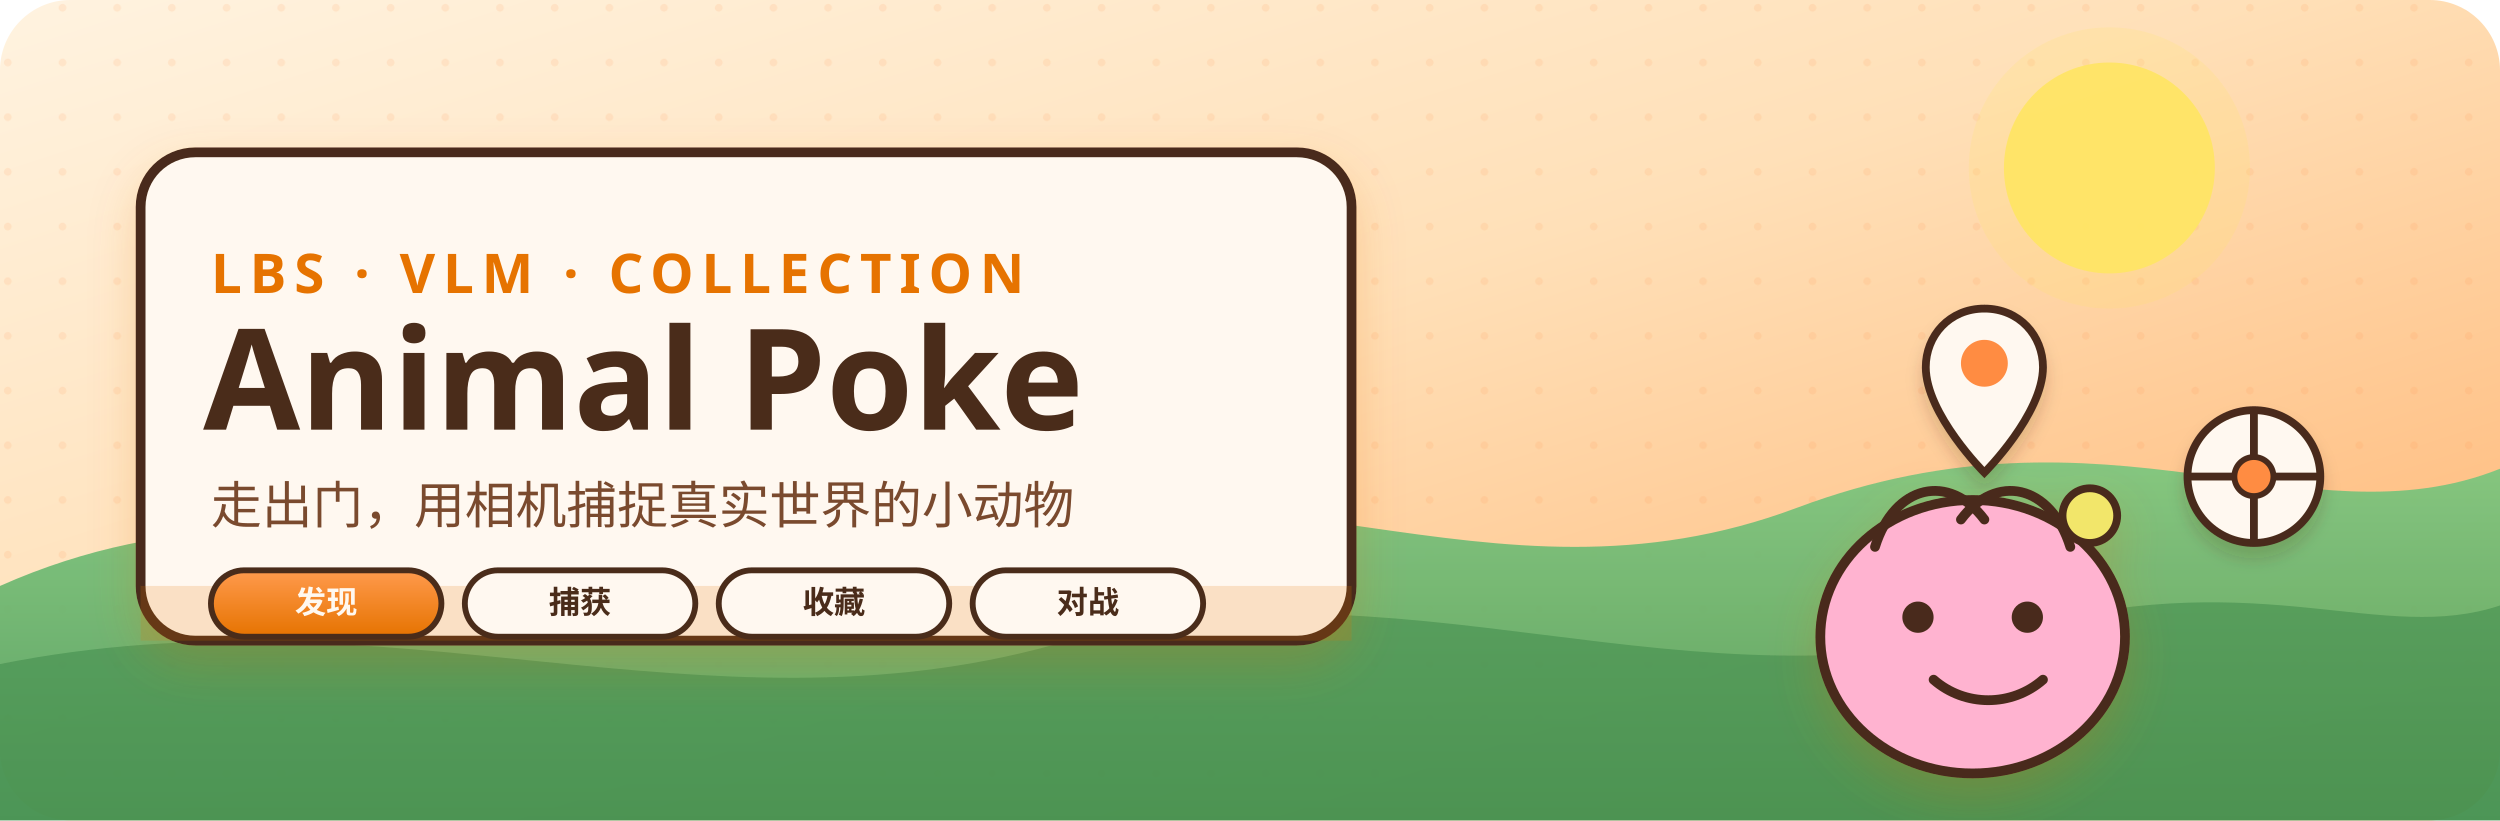
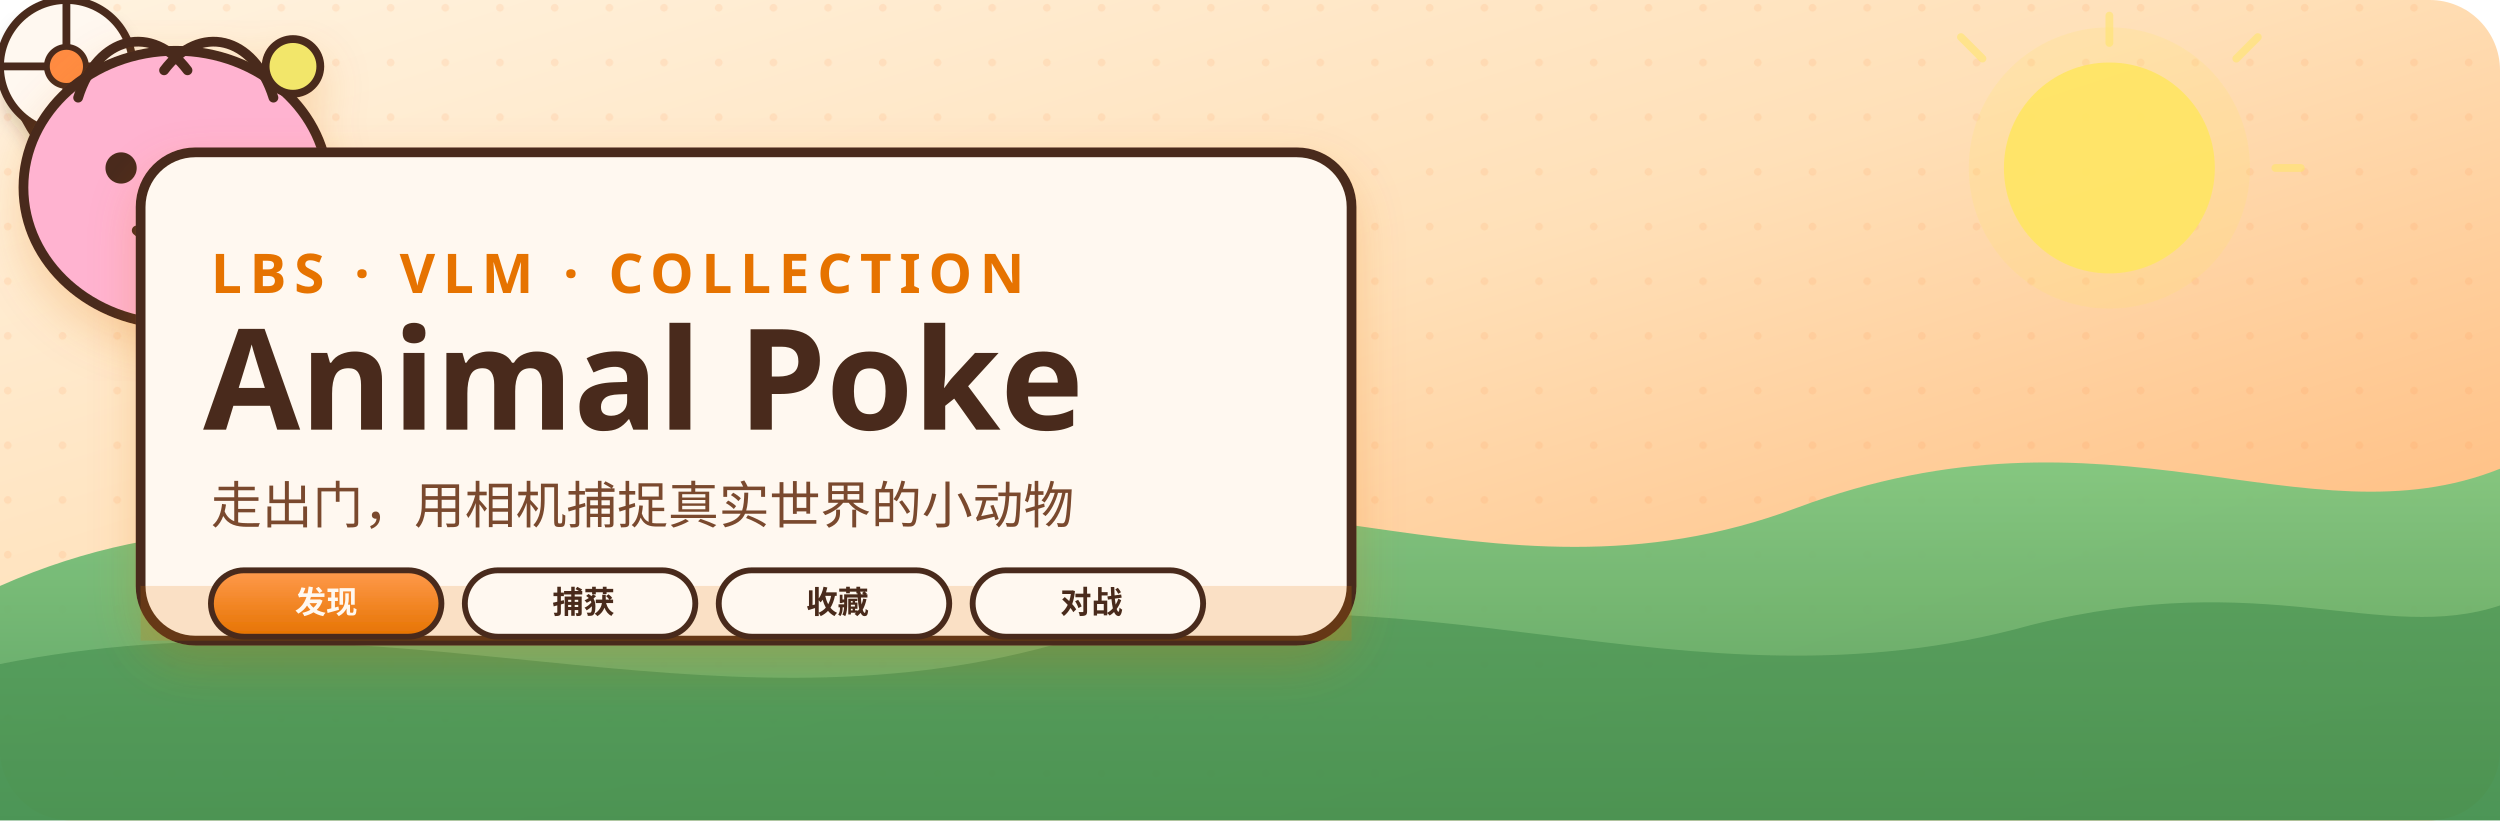
<svg xmlns="http://www.w3.org/2000/svg" width="1280" height="420" viewBox="0 0 1280 420" role="img" aria-label="Animal Poke banner">
  <defs>
    <linearGradient id="sky" x1="0" y1="0" x2="1" y2="1">
-       <stop offset="0%" stop-color="#FFF3E0" />
+       <stop offset="0%" stop-color="#FFF3E0">
+         <animate attributeName="stop-color" values="#FFF3E0;#FFE8C8;#FFF3E0" dur="8s" repeatCount="indefinite" />
+       </stop>
      <stop offset="45%" stop-color="#FFE0B8" />
-       <stop offset="100%" stop-color="#FFB06B" />
+       <stop offset="100%" stop-color="#FFB06B">
+         <animate attributeName="stop-color" values="#FFB06B;#FF9A4D;#FFB06B" dur="8s" repeatCount="indefinite" />
+       </stop>
    </linearGradient>
    <linearGradient id="hill" x1="0" y1="0" x2="0" y2="1">
      <stop offset="0%" stop-color="#7BC67E" />
      <stop offset="100%" stop-color="#4E9A57" />
    </linearGradient>
    <linearGradient id="btn" x1="0" y1="0" x2="0" y2="1">
      <stop offset="0%" stop-color="#FF9A4D" />
      <stop offset="100%" stop-color="#E67300" />
    </linearGradient>
    <filter id="soft" x="-20%" y="-20%" width="140%" height="140%">
      <feDropShadow dx="0" dy="10" stdDeviation="12" flood-color="#E67300" flood-opacity="0.22" />
    </filter>
    <filter id="pop" x="-20%" y="-20%" width="140%" height="140%">
      <feDropShadow dx="0" dy="6" stdDeviation="4" flood-color="#4A2C1A" flood-opacity="0.18" />
    </filter>
    <pattern id="dots" width="28" height="28" patternUnits="userSpaceOnUse">
      <circle cx="4" cy="4" r="2" fill="#FF8C42" opacity="0.12" />
+       <animateTransform attributeName="patternTransform" type="translate" values="0 0;14 10;0 0" dur="12s" repeatCount="indefinite" />
    </pattern>
  </defs>
  <rect width="1280" height="420" rx="36" fill="url(#sky)" />
  <rect width="1280" height="420" rx="36" fill="url(#dots)" />
-   <circle cx="1080" cy="86" r="54" fill="#FFE566" opacity="0.95" />
-   <circle cx="1080" cy="86" r="72" fill="#FFE566" opacity="0.18" />
-   <path d="M0 300 C180 220 320 340 480 280 C640 220 760 320 920 260 C1080 200 1180 280 1280 240 L1280 420 L0 420 Z" fill="url(#hill)" opacity="0.92" />
+   <g>
+     <circle cx="1080" cy="86" r="72" fill="#FFE566" opacity="0.18">
+       <animate attributeName="r" values="68;80;68" dur="4s" repeatCount="indefinite" />
+       <animate attributeName="opacity" values="0.12;0.28;0.12" dur="4s" repeatCount="indefinite" />
+     </circle>
+     <circle cx="1080" cy="86" r="54" fill="#FFE566" opacity="0.95">
+       <animate attributeName="opacity" values="0.9;1;0.9" dur="4s" repeatCount="indefinite" />
+     </circle>
+     <g stroke="#FFE566" stroke-width="4" stroke-linecap="round" opacity="0.55">
+       <line x1="1080" y1="8" x2="1080" y2="22">
+         <animate attributeName="y2" values="22;16;22" dur="2.5s" repeatCount="indefinite" />
+       </line>
+       <line x1="1145" y1="30" x2="1156" y2="19">
+         <animate attributeName="x2" values="1156;1162;1156" dur="2.5s" begin="0.3s" repeatCount="indefinite" />
+       </line>
+       <line x1="1165" y1="86" x2="1178" y2="86">
+         <animate attributeName="x2" values="1178;1184;1178" dur="2.5s" begin="0.6s" repeatCount="indefinite" />
+       </line>
+       <line x1="1015" y1="30" x2="1004" y2="19">
+         <animate attributeName="x2" values="1004;998;1004" dur="2.5s" begin="0.9s" repeatCount="indefinite" />
+       </line>
+     </g>
+   </g>
+   <path d="M0 300 C180 220 320 340 480 280 C640 220 760 320 920 260 C1080 200 1180 280 1280 240 L1280 420 L0 420 Z" fill="url(#hill)" opacity="0.92">
+     <animate attributeName="opacity" values="0.88;0.96;0.88" dur="7s" repeatCount="indefinite" />
+   </path>
  <path d="M0 340 C200 300 360 380 540 330 C720 280 860 370 1040 320 C1160 290 1220 330 1280 310 L1280 420 L0 420 Z" fill="#3F8A4A" opacity="0.55" />
  <g filter="url(#pop)">
-     <g transform="translate(980 150)">
+     <g>
+       <animateTransform attributeName="transform" type="translate" values="980 150;980 138;980 150" dur="3.2s" repeatCount="indefinite" />
      <path d="M36 8 C18 8 6 22 6 38 C6 62 36 92 36 92 C36 92 66 62 66 38 C66 22 54 8 36 8 Z" fill="#FFF8F0" stroke="#4A2C1A" stroke-width="4" />
-       <circle cx="36" cy="36" r="12" fill="#FF8C42" />
+       <circle cx="36" cy="36" r="12" fill="#FF8C42">
+         <animate attributeName="r" values="11;13;11" dur="1.8s" repeatCount="indefinite" />
+       </circle>
    </g>
-     <g transform="translate(1120 210)">
-       <circle cx="34" cy="34" r="34" fill="#FFF8F0" stroke="#4A2C1A" stroke-width="4" />
-       <path d="M0 34 H68" stroke="#4A2C1A" stroke-width="4" />
-       <path d="M34 0 V68" stroke="#4A2C1A" stroke-width="4" />
-       <circle cx="34" cy="34" r="10" fill="#FF8C42" stroke="#4A2C1A" stroke-width="3" />
+     <g>
+       <animateTransform attributeName="transform" type="translate" values="1120 210;1120 198;1120 210" dur="2.4s" repeatCount="indefinite" />
+       <g transform="translate(34 34)">
+         <animateTransform attributeName="transform" type="rotate" values="0;12;-8;0" dur="2.4s" repeatCount="indefinite" additive="sum" />
+         <g transform="translate(-34 -34)">
+           <circle cx="34" cy="34" r="34" fill="#FFF8F0" stroke="#4A2C1A" stroke-width="4" />
+           <path d="M0 34 H68" stroke="#4A2C1A" stroke-width="4" />
+           <path d="M34 0 V68" stroke="#4A2C1A" stroke-width="4" />
+           <circle cx="34" cy="34" r="10" fill="#FF8C42" stroke="#4A2C1A" stroke-width="3" />
+         </g>
+       </g>
    </g>
-     <path d="M170 88 l10 22 24 2 -18 16 6 24 -22-14 -22 14 6-24 -18-16 24-2 z" fill="#F2E66B" stroke="#4A2C1A" stroke-width="3" stroke-linejoin="round" />
-     <path d="M240 120 C240 104 256 96 268 108 C280 96 296 104 296 120 C296 148 268 168 268 168 C268 168 240 148 240 120 Z" fill="#FF9EC6" stroke="#4A2C1A" stroke-width="3" />
-   </g>
-   <g filter="url(#soft)" transform="translate(920 230)">
-     <ellipse cx="90" cy="96" rx="78" ry="70" fill="#FFB3D0" stroke="#4A2C1A" stroke-width="5" />
-     <circle cx="62" cy="86" r="8" fill="#4A2C1A" />
-     <circle cx="118" cy="86" r="8" fill="#4A2C1A" />
-     <path d="M70 118 C86 132 110 132 126 118" fill="none" stroke="#4A2C1A" stroke-width="5" stroke-linecap="round" />
-     <path d="M40 50 C50 18 78 12 96 36" fill="none" stroke="#4A2C1A" stroke-width="5" stroke-linecap="round" />
-     <path d="M140 50 C130 18 102 12 84 36" fill="none" stroke="#4A2C1A" stroke-width="5" stroke-linecap="round" />
-     <circle cx="150" cy="34" r="14" fill="#F2E66B" stroke="#4A2C1A" stroke-width="4" />
+     <g>
+       <animateTransform attributeName="transform" type="translate" values="0 0;0 -8;0 0" dur="2.8s" begin="0.4s" repeatCount="indefinite" />
+       <path d="M170 88 l10 22 24 2 -18 16 6 24 -22-14 -22 14 6-24 -18-16 24-2 z" fill="#F2E66B" stroke="#4A2C1A" stroke-width="3" stroke-linejoin="round">
+         <animateTransform attributeName="transform" type="rotate" values="0 170 110;15 170 110;-10 170 110;0 170 110" dur="3.5s" repeatCount="indefinite" />
+         <animate attributeName="opacity" values="1;0.75;1" dur="1.6s" repeatCount="indefinite" />
+       </path>
+     </g>
+     <g>
+       <animateTransform attributeName="transform" type="translate" values="0 0;0 -6;0 0" dur="2.2s" begin="0.8s" repeatCount="indefinite" />
+       <path d="M240 120 C240 104 256 96 268 108 C280 96 296 104 296 120 C296 148 268 168 268 168 C268 168 240 148 240 120 Z" fill="#FF9EC6" stroke="#4A2C1A" stroke-width="3">
+         <animateTransform attributeName="transform" type="scale" values="1;1.08;1" dur="1.4s" repeatCount="indefinite" additive="sum" />
+       </path>
+     </g>
  </g>
  <g filter="url(#soft)">
+     <animateTransform attributeName="transform" type="translate" values="920 230;920 220;920 230" dur="3s" repeatCount="indefinite" />
+     <ellipse cx="90" cy="96" rx="78" ry="70" fill="#FFB3D0" stroke="#4A2C1A" stroke-width="5" />
+     <g>
+       <circle cx="62" cy="86" r="8" fill="#4A2C1A">
+         <animate attributeName="ry" values="8;8;1;8;8" keyTimes="0;0.42;0.46;0.5;1" dur="3.5s" repeatCount="indefinite" />
+       </circle>
+       <circle cx="118" cy="86" r="8" fill="#4A2C1A">
+         <animate attributeName="ry" values="8;8;1;8;8" keyTimes="0;0.42;0.46;0.5;1" dur="3.5s" repeatCount="indefinite" />
+       </circle>
+     </g>
+     <path d="M70 118 C86 132 110 132 126 118" fill="none" stroke="#4A2C1A" stroke-width="5" stroke-linecap="round" />
+     <path d="M40 50 C50 18 78 12 96 36" fill="none" stroke="#4A2C1A" stroke-width="5" stroke-linecap="round">
+       <animate attributeName="d" values="M40 50 C50 18 78 12 96 36;M42 48 C52 16 80 10 98 34;M40 50 C50 18 78 12 96 36" dur="2.6s" repeatCount="indefinite" />
+     </path>
+     <path d="M140 50 C130 18 102 12 84 36" fill="none" stroke="#4A2C1A" stroke-width="5" stroke-linecap="round">
+       <animate attributeName="d" values="M140 50 C130 18 102 12 84 36;M138 48 C128 16 100 10 82 34;M140 50 C130 18 102 12 84 36" dur="2.6s" begin="0.3s" repeatCount="indefinite" />
+     </path>
+     <circle cx="150" cy="34" r="14" fill="#F2E66B" stroke="#4A2C1A" stroke-width="4">
+       <animate attributeName="r" values="13;16;13" dur="1.8s" repeatCount="indefinite" />
+     </circle>
+   </g>
+   <g filter="url(#soft)">
+     <animateTransform attributeName="transform" type="translate" values="0 0;0 -4;0 0" dur="5s" repeatCount="indefinite" />
    <rect x="72" y="78" width="620" height="250" rx="28" fill="#FFF8F0" stroke="#4A2C1A" stroke-width="5" />
    <rect x="72" y="300" width="620" height="28" rx="0" fill="#E67300" opacity="0.18" />
-   </g>
-   <text x="108" y="150" font-family="Verdana, Geneva, sans-serif" font-size="28" font-weight="700" fill="#E67300" letter-spacing="4">LBS · VLM · COLLECTION</text>
-   <text x="104" y="220" font-family="Verdana, Geneva, sans-serif" font-size="72" font-weight="900" fill="#4A2C1A">Animal Poke</text>
-   <text x="108" y="268" font-family="Verdana, Geneva, sans-serif" font-size="26" fill="#7A4A2E">走出门，用相机捕捉真实世界的小动物</text>
-   <g font-family="Verdana, Geneva, sans-serif" font-size="16" font-weight="700">
-     <rect x="108" y="292" width="118" height="34" rx="17" fill="url(#btn)" stroke="#4A2C1A" stroke-width="3" />
-     <text x="167" y="314" text-anchor="middle" fill="#FFF8F0">发现</text>
-     <rect x="238" y="292" width="118" height="34" rx="17" fill="#FFF8F0" stroke="#4A2C1A" stroke-width="3" />
-     <text x="297" y="314" text-anchor="middle" fill="#4A2C1A">捕获</text>
-     <rect x="368" y="292" width="118" height="34" rx="17" fill="#FFF8F0" stroke="#4A2C1A" stroke-width="3" />
-     <text x="427" y="314" text-anchor="middle" fill="#4A2C1A">收藏</text>
-     <rect x="498" y="292" width="118" height="34" rx="17" fill="#FFF8F0" stroke="#4A2C1A" stroke-width="3" />
-     <text x="557" y="314" text-anchor="middle" fill="#4A2C1A">对战</text>
+     <text x="108" y="150" font-family="Verdana, Geneva, sans-serif" font-size="28" font-weight="700" fill="#E67300" letter-spacing="4">LBS · VLM · COLLECTION</text>
+     <text x="104" y="220" font-family="Verdana, Geneva, sans-serif" font-size="72" font-weight="900" fill="#4A2C1A">Animal Poke</text>
+     <text x="108" y="268" font-family="Verdana, Geneva, sans-serif" font-size="26" fill="#7A4A2E">走出门，用相机捕捉真实世界的小动物</text>
+     <g font-family="Verdana, Geneva, sans-serif" font-size="16" font-weight="700">
+       <rect x="108" y="292" width="118" height="34" rx="17" fill="url(#btn)" stroke="#4A2C1A" stroke-width="3">
+         <animate attributeName="opacity" values="1;0.7;1;1;1" keyTimes="0;0.12;0.25;0.5;1" dur="4s" repeatCount="indefinite" />
+       </rect>
+       <text x="167" y="314" text-anchor="middle" fill="#FFF8F0">发现</text>
+       <rect x="238" y="292" width="118" height="34" rx="17" fill="#FFF8F0" stroke="#4A2C1A" stroke-width="3">
+         <animate attributeName="fill" values="#FFF8F0;#FF9A4D;#FFF8F0;#FFF8F0" keyTimes="0;0.25;0.4;1" dur="4s" repeatCount="indefinite" />
+       </rect>
+       <text x="297" y="314" text-anchor="middle" fill="#4A2C1A">
+         <animate attributeName="fill" values="#4A2C1A;#FFF8F0;#4A2C1A;#4A2C1A" keyTimes="0;0.25;0.4;1" dur="4s" repeatCount="indefinite" />
+         捕获
+       </text>
+       <rect x="368" y="292" width="118" height="34" rx="17" fill="#FFF8F0" stroke="#4A2C1A" stroke-width="3">
+         <animate attributeName="fill" values="#FFF8F0;#FFF8F0;#FF9A4D;#FFF8F0" keyTimes="0;0.4;0.55;1" dur="4s" repeatCount="indefinite" />
+       </rect>
+       <text x="427" y="314" text-anchor="middle" fill="#4A2C1A">
+         <animate attributeName="fill" values="#4A2C1A;#4A2C1A;#FFF8F0;#4A2C1A" keyTimes="0;0.4;0.55;1" dur="4s" repeatCount="indefinite" />
+         收藏
+       </text>
+       <rect x="498" y="292" width="118" height="34" rx="17" fill="#FFF8F0" stroke="#4A2C1A" stroke-width="3">
+         <animate attributeName="fill" values="#FFF8F0;#FFF8F0;#FFF8F0;#FF9A4D;#FFF8F0" keyTimes="0;0.55;0.7;0.85;1" dur="4s" repeatCount="indefinite" />
+       </rect>
+       <text x="557" y="314" text-anchor="middle" fill="#4A2C1A">
+         <animate attributeName="fill" values="#4A2C1A;#4A2C1A;#4A2C1A;#FFF8F0;#4A2C1A" keyTimes="0;0.55;0.7;0.85;1" dur="4s" repeatCount="indefinite" />
+         对战
+       </text>
+     </g>
  </g>
</svg>
